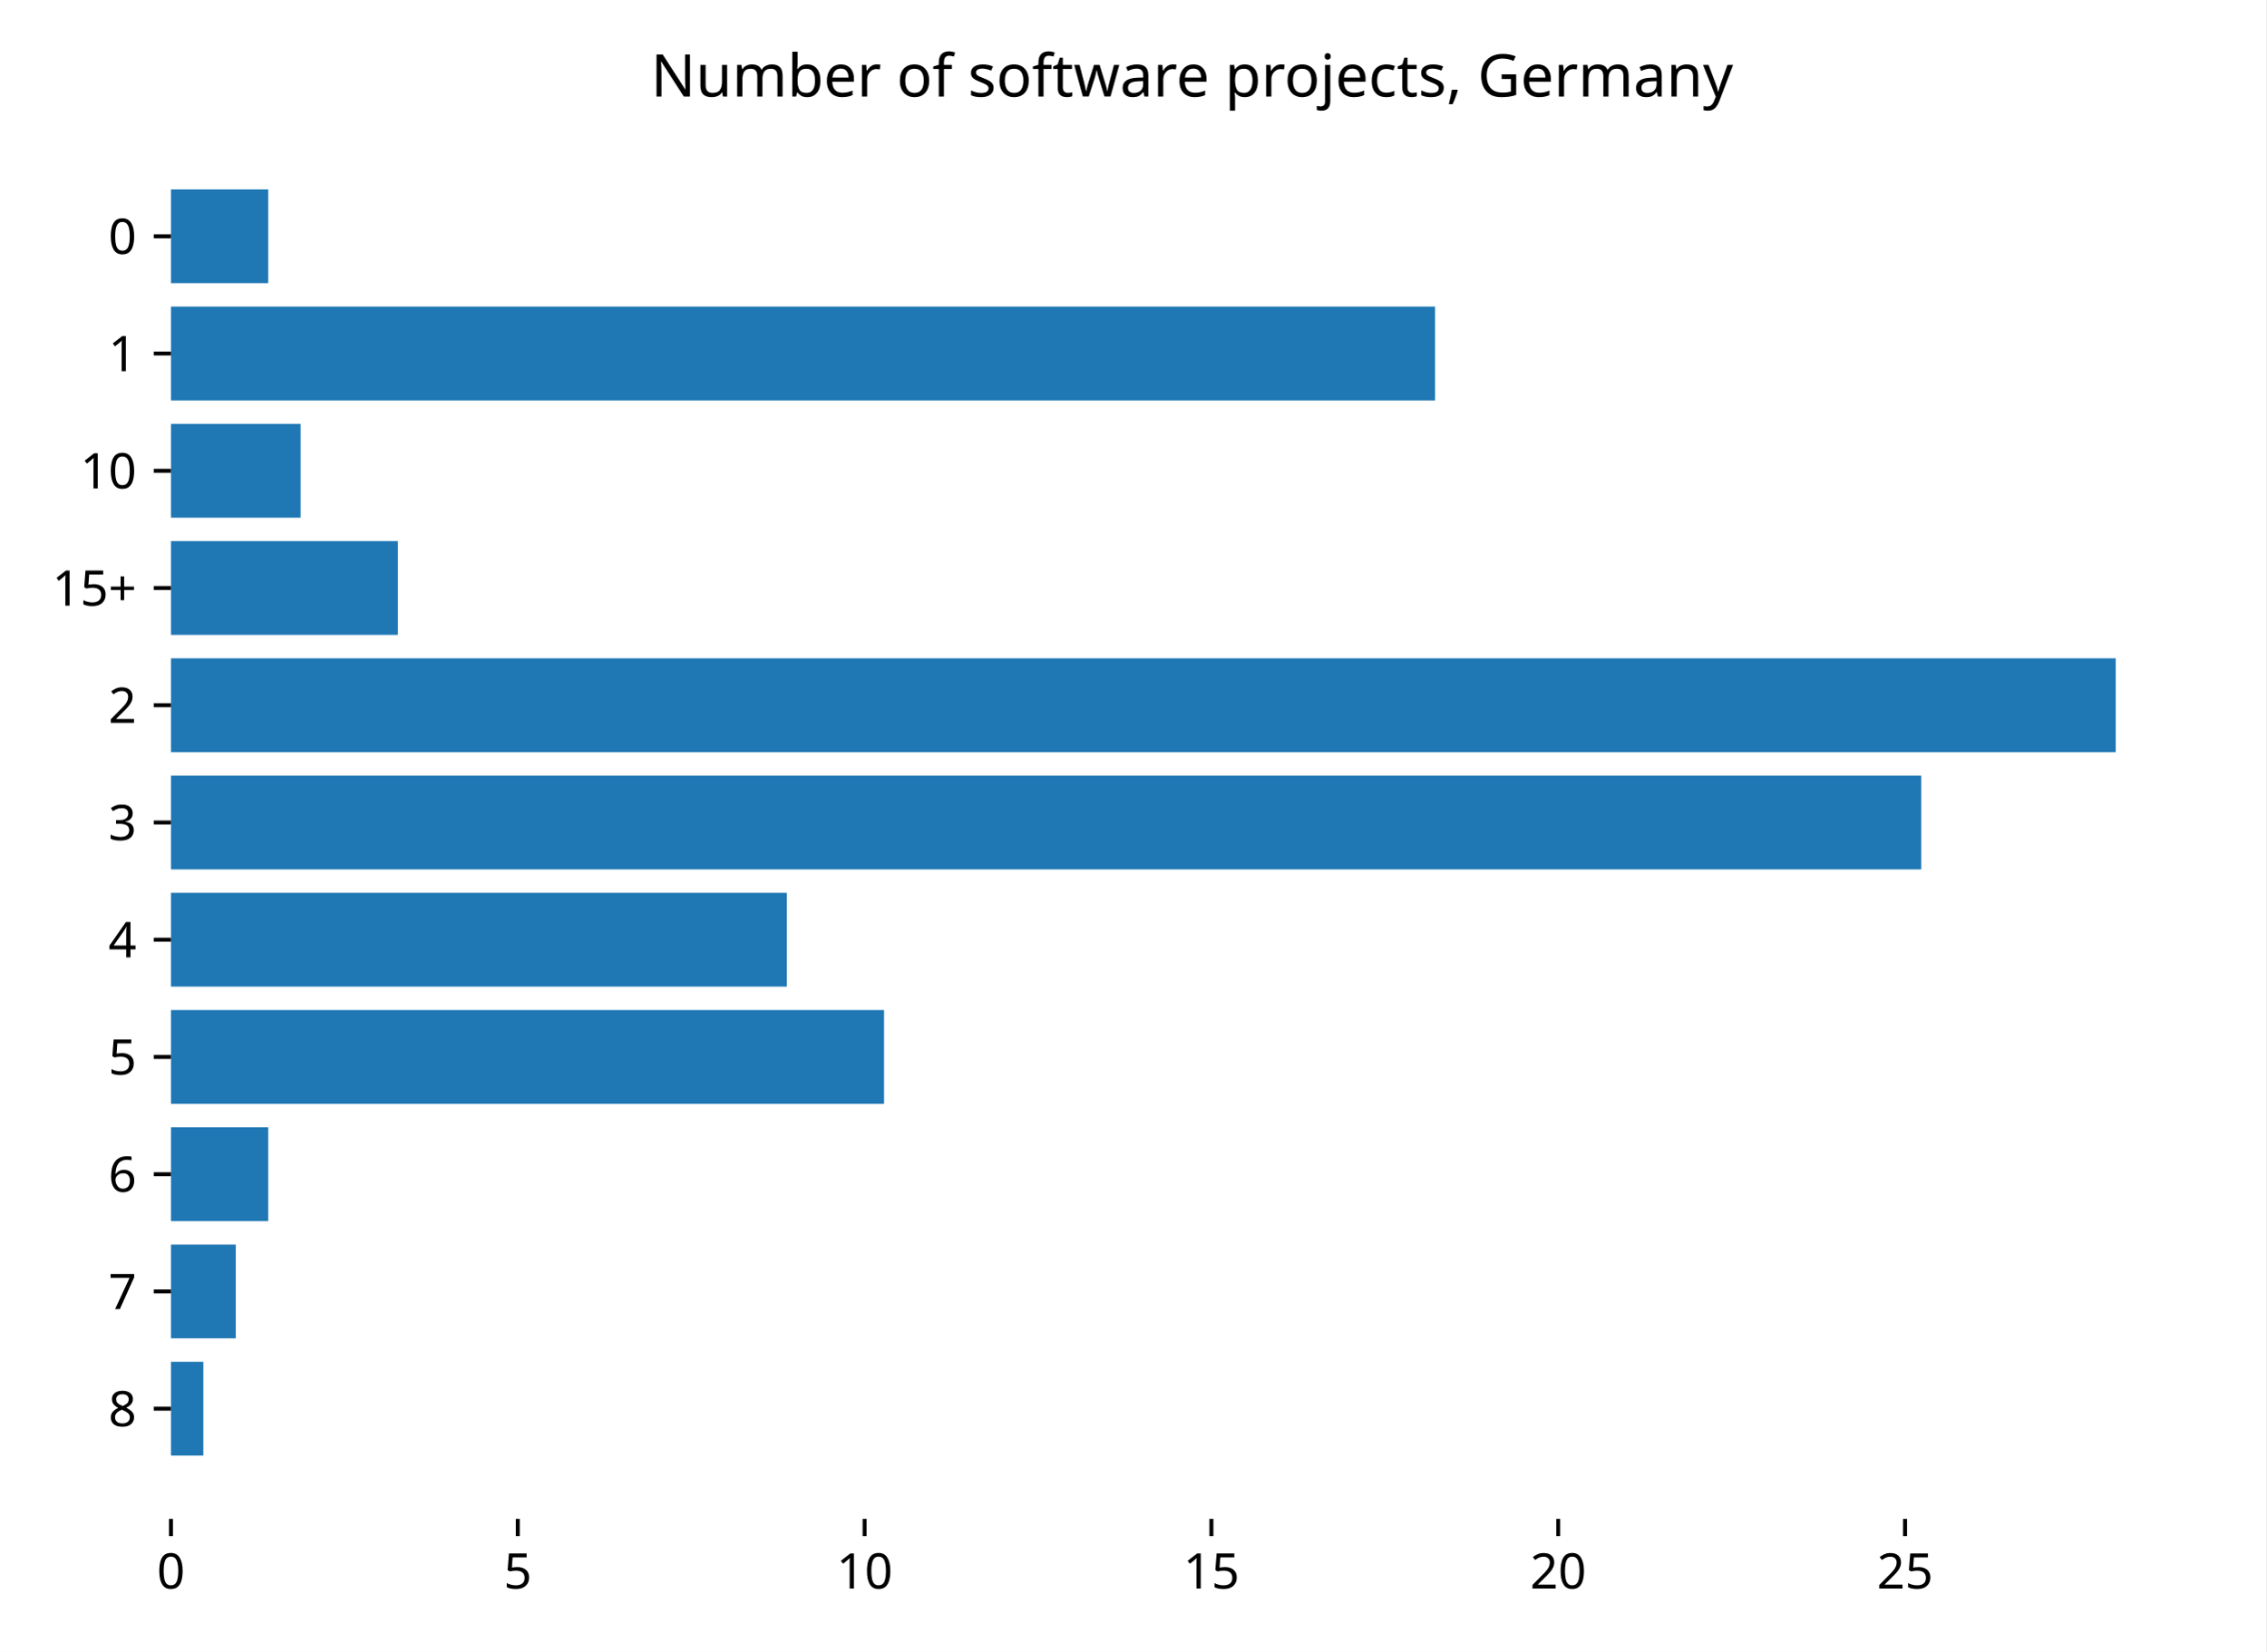
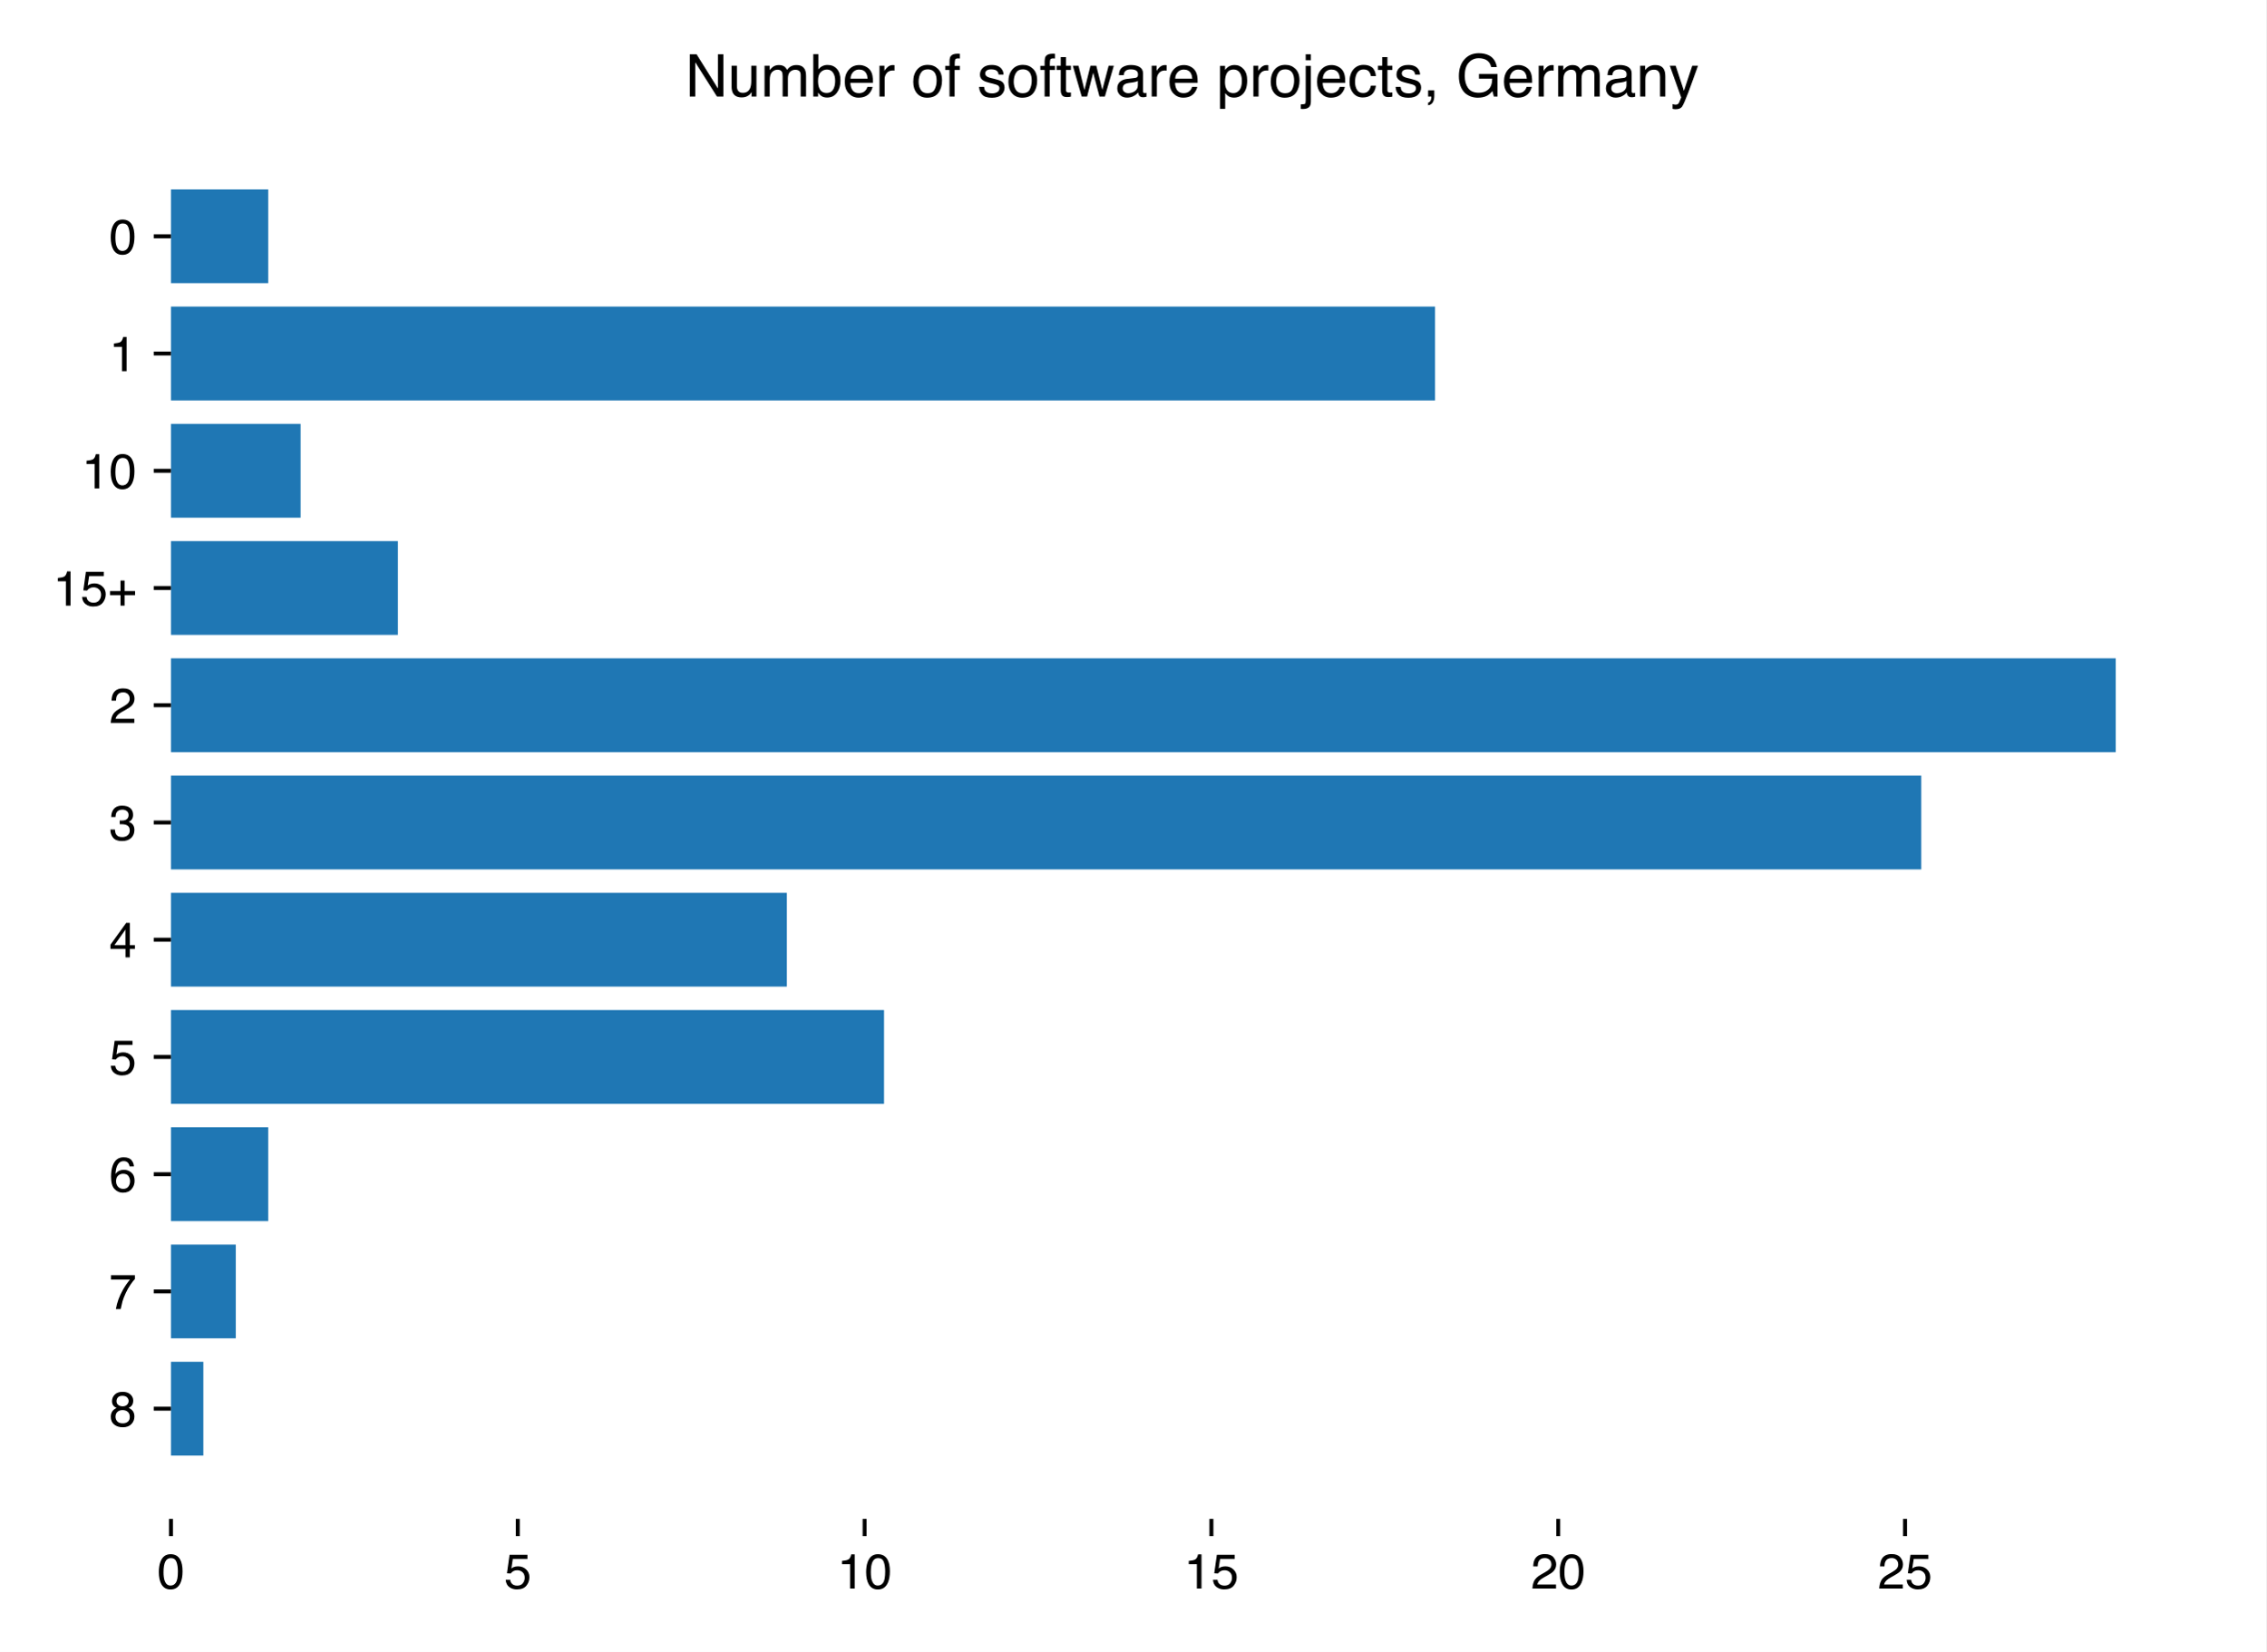
<svg xmlns="http://www.w3.org/2000/svg" xmlns:xlink="http://www.w3.org/1999/xlink" width="460.8pt" height="336pt" viewBox="0 0 460.8 336" version="1.1">
  <defs>
    <style type="text/css">*{stroke-linejoin: round; stroke-linecap: butt}</style>
  </defs>
  <g id="figure_1">
    <g id="patch_1">
      <path d="M 0 336  L 460.8 336  L 460.8 0  L 0 0  z " style="fill: #ffffff" />
    </g>
    <g id="axes_1">
      <g id="patch_2">
        <path d="M 34.763 308.942  L 450 308.942  L 450 25.642  L 34.763 25.642  z " style="fill: #ffffff" />
      </g>
      <g id="patch_3">
        <path d="M 34.763 296.065  L 41.354 296.065  L 41.354 276.988  L 34.763 276.988  z " clip-path="url(#p9b5a6965a9)" style="fill: #1f77b4" />
      </g>
      <g id="patch_4">
        <path d="M 34.763 272.218  L 47.945 272.218  L 47.945 253.141  L 34.763 253.141  z " clip-path="url(#p9b5a6965a9)" style="fill: #1f77b4" />
      </g>
      <g id="patch_5">
        <path d="M 34.763 248.371  L 54.536 248.371  L 54.536 229.294  L 34.763 229.294  z " clip-path="url(#p9b5a6965a9)" style="fill: #1f77b4" />
      </g>
      <g id="patch_6">
        <path d="M 34.763 224.525  L 179.766 224.525  L 179.766 205.447  L 34.763 205.447  z " clip-path="url(#p9b5a6965a9)" style="fill: #1f77b4" />
      </g>
      <g id="patch_7">
        <path d="M 34.763 200.678  L 159.993 200.678  L 159.993 181.6  L 34.763 181.6  z " clip-path="url(#p9b5a6965a9)" style="fill: #1f77b4" />
      </g>
      <g id="patch_8">
        <path d="M 34.763 176.831  L 390.68 176.831  L 390.68 157.754  L 34.763 157.754  z " clip-path="url(#p9b5a6965a9)" style="fill: #1f77b4" />
      </g>
      <g id="patch_9">
        <path d="M 34.763 152.984  L 430.227 152.984  L 430.227 133.907  L 34.763 133.907  z " clip-path="url(#p9b5a6965a9)" style="fill: #1f77b4" />
      </g>
      <g id="patch_10">
        <path d="M 34.763 129.138  L 80.9 129.138  L 80.9 110.06  L 34.763 110.06  z " clip-path="url(#p9b5a6965a9)" style="fill: #1f77b4" />
      </g>
      <g id="patch_11">
        <path d="M 34.763 105.291  L 61.127 105.291  L 61.127 86.213  L 34.763 86.213  z " clip-path="url(#p9b5a6965a9)" style="fill: #1f77b4" />
      </g>
      <g id="patch_12">
        <path d="M 34.763 81.444  L 291.814 81.444  L 291.814 62.367  L 34.763 62.367  z " clip-path="url(#p9b5a6965a9)" style="fill: #1f77b4" />
      </g>
      <g id="patch_13">
        <path d="M 34.763 57.597  L 54.536 57.597  L 54.536 38.52  L 34.763 38.52  z " clip-path="url(#p9b5a6965a9)" style="fill: #1f77b4" />
      </g>
      <g id="matplotlib.axis_1">
        <g id="xtick_1">
          <g id="line2d_1">
            <defs>
              <path id="m4c99cd72f3" d="M 0 0  L 0 3.5  " style="stroke: #000000; stroke-width: 0.8" />
            </defs>
            <g>
              <use xlink:href="#m4c99cd72f3" x="34.763" y="308.942" style="stroke: #000000; stroke-width: 0.8" />
            </g>
          </g>
          <g id="text_1">
-             <text style="font: 10px 'sans-serif'; text-anchor: middle" x="34.763" y="323.116" transform="rotate(-0, 34.7625, 323.1156)">0</text>
+             <g transform="translate(31.98203 323.1156)scale(0.1 -0.1)">
+               <defs>
+                 <path id="Helvetica-30" d="M 1731 4475  Q 2600 4475 2988 3759  Q 3288 3206 3288 2244  Q 3288 1331 3016 734  Q 2622 -122 1728 -122  Q 922 -122 528 578  Q 200 1163 200 2147  Q 200 2909 397 3456  Q 766 4475 1731 4475  z M 1725 391  Q 2163 391 2422 778  Q 2681 1166 2681 2222  Q 2681 2984 2493 3476  Q 2306 3969 1766 3969  Q 1269 3969 1039 3501  Q 809 3034 809 2125  Q 809 1441 956 1025  Q 1181 391 1725 391  z " transform="scale(0.015625)" />
+               </defs>
+               <use xlink:href="#Helvetica-30" />
+             </g>
          </g>
        </g>
        <g id="xtick_2">
          <g id="line2d_2">
            <g>
              <use xlink:href="#m4c99cd72f3" x="105.287" y="308.942" style="stroke: #000000; stroke-width: 0.8" />
            </g>
          </g>
          <g id="text_2">
-             <text style="font: 10px 'sans-serif'; text-anchor: middle" x="105.287" y="323.116" transform="rotate(-0, 105.287, 323.1156)">5</text>
+             <g transform="translate(102.5065 323.1156)scale(0.1 -0.1)">
+               <defs>
+                 <path id="Helvetica-35" d="M 791 1141  Q 847 659 1238 475  Q 1438 381 1700 381  Q 2200 381 2440 700  Q 2681 1019 2681 1406  Q 2681 1875 2395 2131  Q 2109 2388 1709 2388  Q 1419 2388 1211 2275  Q 1003 2163 856 1963  L 369 1991  L 709 4400  L 3034 4400  L 3034 3856  L 1131 3856  L 941 2613  Q 1097 2731 1238 2791  Q 1488 2894 1816 2894  Q 2431 2894 2859 2497  Q 3288 2100 3288 1491  Q 3288 856 2895 371  Q 2503 -113 1644 -113  Q 1097 -113 676 195  Q 256 503 206 1141  L 791 1141  z " transform="scale(0.015625)" />
+               </defs>
+               <use xlink:href="#Helvetica-35" />
+             </g>
          </g>
        </g>
        <g id="xtick_3">
          <g id="line2d_3">
            <g>
              <use xlink:href="#m4c99cd72f3" x="175.811" y="308.942" style="stroke: #000000; stroke-width: 0.8" />
            </g>
          </g>
          <g id="text_3">
-             <text style="font: 10px 'sans-serif'; text-anchor: middle" x="175.811" y="323.116" transform="rotate(-0, 175.8114, 323.1156)">10</text>
+             <g transform="translate(170.2505 323.1156)scale(0.1 -0.1)">
+               <defs>
+                 <path id="Helvetica-31" d="M 613 3169  L 613 3600  Q 1222 3659 1462 3798  Q 1703 3938 1822 4456  L 2266 4456  L 2266 0  L 1666 0  L 1666 3169  L 613 3169  z " transform="scale(0.015625)" />
+               </defs>
+               <use xlink:href="#Helvetica-31" />
+               <use xlink:href="#Helvetica-30" x="55.615" />
+             </g>
          </g>
        </g>
        <g id="xtick_4">
          <g id="line2d_4">
            <g>
              <use xlink:href="#m4c99cd72f3" x="246.336" y="308.942" style="stroke: #000000; stroke-width: 0.8" />
            </g>
          </g>
          <g id="text_4">
-             <text style="font: 10px 'sans-serif'; text-anchor: middle" x="246.336" y="323.116" transform="rotate(-0, 246.3359, 323.1156)">15</text>
+             <g transform="translate(240.775 323.1156)scale(0.1 -0.1)">
+               <use xlink:href="#Helvetica-31" />
+               <use xlink:href="#Helvetica-35" x="55.615" />
+             </g>
          </g>
        </g>
        <g id="xtick_5">
          <g id="line2d_5">
            <g>
              <use xlink:href="#m4c99cd72f3" x="316.86" y="308.942" style="stroke: #000000; stroke-width: 0.8" />
            </g>
          </g>
          <g id="text_5">
-             <text style="font: 10px 'sans-serif'; text-anchor: middle" x="316.86" y="323.116" transform="rotate(-0, 316.8604, 323.1156)">20</text>
+             <g transform="translate(311.2994 323.1156)scale(0.1 -0.1)">
+               <defs>
+                 <path id="Helvetica-32" d="M 200 0  Q 231 578 439 1006  Q 647 1434 1250 1784  L 1850 2131  Q 2253 2366 2416 2531  Q 2672 2791 2672 3125  Q 2672 3516 2437 3745  Q 2203 3975 1813 3975  Q 1234 3975 1013 3538  Q 894 3303 881 2888  L 309 2888  Q 319 3472 525 3841  Q 891 4491 1816 4491  Q 2584 4491 2939 4075  Q 3294 3659 3294 3150  Q 3294 2613 2916 2231  Q 2697 2009 2131 1694  L 1703 1456  Q 1397 1288 1222 1134  Q 909 863 828 531  L 3272 531  L 3272 0  L 200 0  z " transform="scale(0.015625)" />
+               </defs>
+               <use xlink:href="#Helvetica-32" />
+               <use xlink:href="#Helvetica-30" x="55.615" />
+             </g>
          </g>
        </g>
        <g id="xtick_6">
          <g id="line2d_6">
            <g>
              <use xlink:href="#m4c99cd72f3" x="387.385" y="308.942" style="stroke: #000000; stroke-width: 0.8" />
            </g>
          </g>
          <g id="text_6">
-             <text style="font: 10px 'sans-serif'; text-anchor: middle" x="387.385" y="323.116" transform="rotate(-0, 387.3848, 323.1156)">25</text>
+             <g transform="translate(381.8239 323.1156)scale(0.1 -0.1)">
+               <use xlink:href="#Helvetica-32" />
+               <use xlink:href="#Helvetica-35" x="55.615" />
+             </g>
          </g>
        </g>
      </g>
      <g id="matplotlib.axis_2">
        <g id="ytick_1">
          <g id="line2d_7">
            <defs>
              <path id="m8e343aef83" d="M 0 0  L -3.5 0  " style="stroke: #000000; stroke-width: 0.8" />
            </defs>
            <g>
              <use xlink:href="#m8e343aef83" x="34.763" y="286.526" style="stroke: #000000; stroke-width: 0.8" />
            </g>
          </g>
          <g id="text_7">
-             <text style="font: 10px 'sans-serif'; text-anchor: end" x="27.762" y="290.113" transform="rotate(-0, 27.7625, 290.1129)">8</text>
+             <g transform="translate(22.20156 290.1129)scale(0.1 -0.1)">
+               <defs>
+                 <path id="Helvetica-38" d="M 1741 2600  Q 2113 2600 2322 2808  Q 2531 3016 2531 3303  Q 2531 3553 2331 3762  Q 2131 3972 1722 3972  Q 1316 3972 1134 3762  Q 953 3553 953 3272  Q 953 2956 1187 2778  Q 1422 2600 1741 2600  z M 1775 384  Q 2166 384 2423 595  Q 2681 806 2681 1225  Q 2681 1659 2415 1884  Q 2150 2109 1734 2109  Q 1331 2109 1076 1879  Q 822 1650 822 1244  Q 822 894 1055 639  Q 1288 384 1775 384  z M 975 2384  Q 741 2484 609 2619  Q 363 2869 363 3269  Q 363 3769 725 4128  Q 1088 4488 1753 4488  Q 2397 4488 2762 4148  Q 3128 3809 3128 3356  Q 3128 2938 2916 2678  Q 2797 2531 2547 2391  Q 2825 2263 2984 2097  Q 3281 1784 3281 1284  Q 3281 694 2884 283  Q 2488 -128 1763 -128  Q 1109 -128 657 226  Q 206 581 206 1256  Q 206 1653 400 1942  Q 594 2231 975 2384  z " transform="scale(0.015625)" />
+               </defs>
+               <use xlink:href="#Helvetica-38" />
+             </g>
          </g>
        </g>
        <g id="ytick_2">
          <g id="line2d_8">
            <g>
              <use xlink:href="#m8e343aef83" x="34.763" y="262.679" style="stroke: #000000; stroke-width: 0.8" />
            </g>
          </g>
          <g id="text_8">
-             <text style="font: 10px 'sans-serif'; text-anchor: end" x="27.762" y="266.266" transform="rotate(-0, 27.7625, 266.2662)">7</text>
+             <g transform="translate(22.20156 266.2662)scale(0.1 -0.1)">
+               <defs>
+                 <path id="Helvetica-37" d="M 3347 4400  L 3347 3909  Q 3131 3700 2773 3181  Q 2416 2663 2141 2063  Q 1869 1478 1728 997  Q 1638 688 1494 0  L 872 0  Q 1084 1281 1809 2550  Q 2238 3294 2709 3834  L 234 3834  L 234 4400  L 3347 4400  z " transform="scale(0.015625)" />
+               </defs>
+               <use xlink:href="#Helvetica-37" />
+             </g>
          </g>
        </g>
        <g id="ytick_3">
          <g id="line2d_9">
            <g>
              <use xlink:href="#m8e343aef83" x="34.763" y="238.833" style="stroke: #000000; stroke-width: 0.8" />
            </g>
          </g>
          <g id="text_9">
-             <text style="font: 10px 'sans-serif'; text-anchor: end" x="27.762" y="242.419" transform="rotate(-0, 27.7625, 242.4194)">6</text>
+             <g transform="translate(22.20156 242.4194)scale(0.1 -0.1)">
+               <defs>
+                 <path id="Helvetica-36" d="M 1872 4494  Q 2622 4494 2917 4105  Q 3213 3716 3213 3303  L 2656 3303  Q 2606 3569 2497 3719  Q 2294 4000 1881 4000  Q 1409 4000 1131 3564  Q 853 3128 822 2316  Q 1016 2600 1309 2741  Q 1578 2866 1909 2866  Q 2472 2866 2890 2506  Q 3309 2147 3309 1434  Q 3309 825 2912 354  Q 2516 -116 1781 -116  Q 1153 -116 697 361  Q 241 838 241 1966  Q 241 2800 444 3381  Q 834 4494 1872 4494  z M 1831 384  Q 2275 384 2495 682  Q 2716 981 2716 1388  Q 2716 1731 2519 2042  Q 2322 2353 1803 2353  Q 1441 2353 1167 2112  Q 894 1872 894 1388  Q 894 963 1142 673  Q 1391 384 1831 384  z " transform="scale(0.015625)" />
+               </defs>
+               <use xlink:href="#Helvetica-36" />
+             </g>
          </g>
        </g>
        <g id="ytick_4">
          <g id="line2d_10">
            <g>
              <use xlink:href="#m8e343aef83" x="34.763" y="214.986" style="stroke: #000000; stroke-width: 0.8" />
            </g>
          </g>
          <g id="text_10">
-             <text style="font: 10px 'sans-serif'; text-anchor: end" x="27.762" y="218.573" transform="rotate(-0, 27.7625, 218.5726)">5</text>
+             <g transform="translate(22.20156 218.5726)scale(0.1 -0.1)">
+               <use xlink:href="#Helvetica-35" />
+             </g>
          </g>
        </g>
        <g id="ytick_5">
          <g id="line2d_11">
            <g>
              <use xlink:href="#m8e343aef83" x="34.763" y="191.139" style="stroke: #000000; stroke-width: 0.8" />
            </g>
          </g>
          <g id="text_11">
-             <text style="font: 10px 'sans-serif'; text-anchor: end" x="27.762" y="194.726" transform="rotate(-0, 27.7625, 194.7258)">4</text>
+             <g transform="translate(22.20156 194.7258)scale(0.1 -0.1)">
+               <defs>
+                 <path id="Helvetica-34" d="M 2116 1584  L 2116 3613  L 681 1584  L 2116 1584  z M 2125 0  L 2125 1094  L 163 1094  L 163 1644  L 2213 4488  L 2688 4488  L 2688 1584  L 3347 1584  L 3347 1094  L 2688 1094  L 2688 0  L 2125 0  z " transform="scale(0.015625)" />
+               </defs>
+               <use xlink:href="#Helvetica-34" />
+             </g>
          </g>
        </g>
        <g id="ytick_6">
          <g id="line2d_12">
            <g>
              <use xlink:href="#m8e343aef83" x="34.763" y="167.292" style="stroke: #000000; stroke-width: 0.8" />
            </g>
          </g>
          <g id="text_12">
-             <text style="font: 10px 'sans-serif'; text-anchor: end" x="27.762" y="170.879" transform="rotate(-0, 27.7625, 170.8791)">3</text>
+             <g transform="translate(22.20156 170.8791)scale(0.1 -0.1)">
+               <defs>
+                 <path id="Helvetica-33" d="M 1663 -122  Q 869 -122 511 314  Q 153 750 153 1375  L 741 1375  Q 778 941 903 744  Q 1122 391 1694 391  Q 2138 391 2406 628  Q 2675 866 2675 1241  Q 2675 1703 2392 1887  Q 2109 2072 1606 2072  Q 1550 2072 1492 2070  Q 1434 2069 1375 2066  L 1375 2563  Q 1463 2553 1522 2550  Q 1581 2547 1650 2547  Q 1966 2547 2169 2647  Q 2525 2822 2525 3272  Q 2525 3606 2287 3787  Q 2050 3969 1734 3969  Q 1172 3969 956 3594  Q 838 3388 822 3006  L 266 3006  Q 266 3506 466 3856  Q 809 4481 1675 4481  Q 2359 4481 2734 4176  Q 3109 3872 3109 3294  Q 3109 2881 2888 2625  Q 2750 2466 2531 2375  Q 2884 2278 3082 2001  Q 3281 1725 3281 1325  Q 3281 684 2859 281  Q 2438 -122 1663 -122  z " transform="scale(0.015625)" />
+               </defs>
+               <use xlink:href="#Helvetica-33" />
+             </g>
          </g>
        </g>
        <g id="ytick_7">
          <g id="line2d_13">
            <g>
              <use xlink:href="#m8e343aef83" x="34.763" y="143.446" style="stroke: #000000; stroke-width: 0.8" />
            </g>
          </g>
          <g id="text_13">
-             <text style="font: 10px 'sans-serif'; text-anchor: end" x="27.762" y="147.032" transform="rotate(-0, 27.7625, 147.0323)">2</text>
+             <g transform="translate(22.20156 147.0323)scale(0.1 -0.1)">
+               <use xlink:href="#Helvetica-32" />
+             </g>
          </g>
        </g>
        <g id="ytick_8">
          <g id="line2d_14">
            <g>
              <use xlink:href="#m8e343aef83" x="34.763" y="119.599" style="stroke: #000000; stroke-width: 0.8" />
            </g>
          </g>
          <g id="text_14">
-             <text style="font: 10px 'sans-serif'; text-anchor: end" x="27.762" y="123.186" transform="rotate(-0, 27.7625, 123.1855)">15+</text>
+             <g transform="translate(10.8 123.1855)scale(0.1 -0.1)">
+               <defs>
+                 <path id="Helvetica-2b" d="M 288 1369  L 288 1894  L 1650 1894  L 1650 3266  L 2184 3266  L 2184 1894  L 3547 1894  L 3547 1369  L 2184 1369  L 2184 0  L 1650 0  L 1650 1369  L 288 1369  z " transform="scale(0.015625)" />
+               </defs>
+               <use xlink:href="#Helvetica-31" />
+               <use xlink:href="#Helvetica-35" x="55.615" />
+               <use xlink:href="#Helvetica-2b" x="111.23" />
+             </g>
          </g>
        </g>
        <g id="ytick_9">
          <g id="line2d_15">
            <g>
              <use xlink:href="#m8e343aef83" x="34.763" y="95.752" style="stroke: #000000; stroke-width: 0.8" />
            </g>
          </g>
          <g id="text_15">
-             <text style="font: 10px 'sans-serif'; text-anchor: end" x="27.762" y="99.339" transform="rotate(-0, 27.7625, 99.33874)">10</text>
+             <g transform="translate(16.64062 99.33874)scale(0.1 -0.1)">
+               <use xlink:href="#Helvetica-31" />
+               <use xlink:href="#Helvetica-30" x="55.615" />
+             </g>
          </g>
        </g>
        <g id="ytick_10">
          <g id="line2d_16">
            <g>
              <use xlink:href="#m8e343aef83" x="34.763" y="71.905" style="stroke: #000000; stroke-width: 0.8" />
            </g>
          </g>
          <g id="text_16">
-             <text style="font: 10px 'sans-serif'; text-anchor: end" x="27.762" y="75.492" transform="rotate(-0, 27.7625, 75.49196)">1</text>
+             <g transform="translate(22.20156 75.49196)scale(0.1 -0.1)">
+               <use xlink:href="#Helvetica-31" />
+             </g>
          </g>
        </g>
        <g id="ytick_11">
          <g id="line2d_17">
            <g>
              <use xlink:href="#m8e343aef83" x="34.763" y="48.058" style="stroke: #000000; stroke-width: 0.8" />
            </g>
          </g>
          <g id="text_17">
-             <text style="font: 10px 'sans-serif'; text-anchor: end" x="27.762" y="51.645" transform="rotate(-0, 27.7625, 51.64519)">0</text>
+             <g transform="translate(22.20156 51.64519)scale(0.1 -0.1)">
+               <use xlink:href="#Helvetica-30" />
+             </g>
          </g>
        </g>
      </g>
      <g id="text_18">
-         <text style="font: 12px 'sans-serif'; text-anchor: middle" x="242.381" y="19.642" transform="rotate(-0, 242.3812, 19.6425)">Number of software projects, Germany</text>
+         <g transform="translate(139.3509 19.6425)scale(0.12 -0.12)">
+           <defs>
+             <path id="Helvetica-4e" d="M 488 4591  L 1222 4591  L 3541 872  L 3541 4591  L 4131 4591  L 4131 0  L 3434 0  L 1081 3716  L 1081 0  L 488 0  L 488 4591  z M 2269 4591  L 2269 4591  z " transform="scale(0.015625)" />
+             <path id="Helvetica-75" d="M 975 3347  L 975 1125  Q 975 869 1056 706  Q 1206 406 1616 406  Q 2203 406 2416 931  Q 2531 1213 2531 1703  L 2531 3347  L 3094 3347  L 3094 0  L 2563 0  L 2569 494  Q 2459 303 2297 172  Q 1975 -91 1516 -91  Q 800 -91 541 388  Q 400 644 400 1072  L 400 3347  L 975 3347  z M 1747 3428  L 1747 3428  z " transform="scale(0.015625)" />
+             <path id="Helvetica-6d" d="M 413 3347  L 969 3347  L 969 2872  Q 1169 3119 1331 3231  Q 1609 3422 1963 3422  Q 2363 3422 2606 3225  Q 2744 3113 2856 2894  Q 3044 3163 3297 3292  Q 3550 3422 3866 3422  Q 4541 3422 4784 2934  Q 4916 2672 4916 2228  L 4916 0  L 4331 0  L 4331 2325  Q 4331 2659 4164 2784  Q 3997 2909 3756 2909  Q 3425 2909 3186 2687  Q 2947 2466 2947 1947  L 2947 0  L 2375 0  L 2375 2184  Q 2375 2525 2294 2681  Q 2166 2916 1816 2916  Q 1497 2916 1236 2669  Q 975 2422 975 1775  L 975 0  L 413 0  L 413 3347  z " transform="scale(0.015625)" />
+             <path id="Helvetica-62" d="M 369 4606  L 916 4606  L 916 2941  Q 1100 3181 1356 3307  Q 1613 3434 1913 3434  Q 2538 3434 2927 3004  Q 3316 2575 3316 1738  Q 3316 944 2931 419  Q 2547 -106 1866 -106  Q 1484 -106 1222 78  Q 1066 188 888 428  L 888 0  L 369 0  L 369 4606  z M 1831 391  Q 2288 391 2514 753  Q 2741 1116 2741 1709  Q 2741 2238 2514 2584  Q 2288 2931 1847 2931  Q 1463 2931 1173 2647  Q 884 2363 884 1709  Q 884 1238 1003 944  Q 1225 391 1831 391  z " transform="scale(0.015625)" />
+             <path id="Helvetica-65" d="M 1806 3422  Q 2163 3422 2497 3255  Q 2831 3088 3006 2822  Q 3175 2569 3231 2231  Q 3281 2000 3281 1494  L 828 1494  Q 844 984 1069 676  Q 1294 369 1766 369  Q 2206 369 2469 659  Q 2619 828 2681 1050  L 3234 1050  Q 3213 866 3089 639  Q 2966 413 2813 269  Q 2556 19 2178 -69  Q 1975 -119 1719 -119  Q 1094 -119 659 336  Q 225 791 225 1609  Q 225 2416 662 2919  Q 1100 3422 1806 3422  z M 2703 1941  Q 2669 2306 2544 2525  Q 2313 2931 1772 2931  Q 1384 2931 1121 2651  Q 859 2372 844 1941  L 2703 1941  z M 1753 3428  L 1753 3428  z " transform="scale(0.015625)" />
+             <path id="Helvetica-72" d="M 428 3347  L 963 3347  L 963 2769  Q 1028 2938 1284 3180  Q 1541 3422 1875 3422  Q 1891 3422 1928 3419  Q 1966 3416 2056 3406  L 2056 2813  Q 2006 2822 1964 2825  Q 1922 2828 1872 2828  Q 1447 2828 1219 2554  Q 991 2281 991 1925  L 991 0  L 428 0  L 428 3347  z " transform="scale(0.015625)" />
+             <path id="Helvetica-20" transform="scale(0.015625)" />
+             <path id="Helvetica-6f" d="M 1741 363  Q 2300 363 2508 786  Q 2716 1209 2716 1728  Q 2716 2197 2566 2491  Q 2328 2953 1747 2953  Q 1231 2953 997 2559  Q 763 2166 763 1609  Q 763 1075 997 719  Q 1231 363 1741 363  z M 1763 3444  Q 2409 3444 2856 3012  Q 3303 2581 3303 1744  Q 3303 934 2909 406  Q 2516 -122 1688 -122  Q 997 -122 590 345  Q 184 813 184 1600  Q 184 2444 612 2944  Q 1041 3444 1763 3444  z M 1744 3428  L 1744 3428  z " transform="scale(0.015625)" />
+             <path id="Helvetica-66" d="M 553 3856  Q 566 4206 675 4369  Q 872 4656 1434 4656  Q 1488 4656 1544 4653  Q 1600 4650 1672 4644  L 1672 4131  Q 1584 4138 1545 4139  Q 1506 4141 1472 4141  Q 1216 4141 1166 4008  Q 1116 3875 1116 3331  L 1672 3331  L 1672 2888  L 1109 2888  L 1109 0  L 553 0  L 553 2888  L 88 2888  L 88 3331  L 553 3331  L 553 3856  z " transform="scale(0.015625)" />
+             <path id="Helvetica-73" d="M 747 1050  Q 772 769 888 619  Q 1100 347 1625 347  Q 1938 347 2175 483  Q 2413 619 2413 903  Q 2413 1119 2222 1231  Q 2100 1300 1741 1391  L 1294 1503  Q 866 1609 663 1741  Q 300 1969 300 2372  Q 300 2847 642 3140  Q 984 3434 1563 3434  Q 2319 3434 2653 2991  Q 2863 2709 2856 2384  L 2325 2384  Q 2309 2575 2191 2731  Q 1997 2953 1519 2953  Q 1200 2953 1036 2831  Q 872 2709 872 2509  Q 872 2291 1088 2159  Q 1213 2081 1456 2022  L 1828 1931  Q 2434 1784 2641 1647  Q 2969 1431 2969 969  Q 2969 522 2630 197  Q 2291 -128 1597 -128  Q 850 -128 539 211  Q 228 550 206 1050  L 747 1050  z M 1578 3428  L 1578 3428  z " transform="scale(0.015625)" />
+             <path id="Helvetica-74" d="M 525 4281  L 1094 4281  L 1094 3347  L 1628 3347  L 1628 2888  L 1094 2888  L 1094 703  Q 1094 528 1213 469  Q 1278 434 1431 434  Q 1472 434 1519 436  Q 1566 438 1628 444  L 1628 0  Q 1531 -28 1426 -40  Q 1322 -53 1200 -53  Q 806 -53 665 148  Q 525 350 525 672  L 525 2888  L 72 2888  L 72 3347  L 525 3347  L 525 4281  z " transform="scale(0.015625)" />
+             <path id="Helvetica-77" d="M 672 3347  L 1316 709  L 1969 3347  L 2600 3347  L 3256 725  L 3941 3347  L 4503 3347  L 3531 0  L 2947 0  L 2266 2591  L 1606 0  L 1022 0  L 56 3347  L 672 3347  z " transform="scale(0.015625)" />
+             <path id="Helvetica-61" d="M 844 891  Q 844 647 1022 506  Q 1200 366 1444 366  Q 1741 366 2019 503  Q 2488 731 2488 1250  L 2488 1703  Q 2384 1638 2221 1594  Q 2059 1550 1903 1531  L 1563 1488  Q 1256 1447 1103 1359  Q 844 1213 844 891  z M 2206 2028  Q 2400 2053 2466 2191  Q 2503 2266 2503 2406  Q 2503 2694 2298 2823  Q 2094 2953 1713 2953  Q 1272 2953 1088 2716  Q 984 2584 953 2325  L 428 2325  Q 444 2944 830 3186  Q 1216 3428 1725 3428  Q 2316 3428 2684 3203  Q 3050 2978 3050 2503  L 3050 575  Q 3050 488 3086 434  Q 3122 381 3238 381  Q 3275 381 3322 386  Q 3369 391 3422 400  L 3422 -16  Q 3291 -53 3222 -62  Q 3153 -72 3034 -72  Q 2744 -72 2613 134  Q 2544 244 2516 444  Q 2344 219 2022 53  Q 1700 -113 1313 -113  Q 847 -113 551 170  Q 256 453 256 878  Q 256 1344 547 1600  Q 838 1856 1309 1916  L 2206 2028  z M 1741 3428  L 1741 3428  z " transform="scale(0.015625)" />
+             <path id="Helvetica-70" d="M 1825 378  Q 2219 378 2480 708  Q 2741 1038 2741 1694  Q 2741 2094 2625 2381  Q 2406 2934 1825 2934  Q 1241 2934 1025 2350  Q 909 2038 909 1556  Q 909 1169 1025 897  Q 1244 378 1825 378  z M 369 3331  L 916 3331  L 916 2888  Q 1084 3116 1284 3241  Q 1569 3428 1953 3428  Q 2522 3428 2919 2992  Q 3316 2556 3316 1747  Q 3316 653 2744 184  Q 2381 -113 1900 -113  Q 1522 -113 1266 53  Q 1116 147 931 375  L 931 -1334  L 369 -1334  L 369 3331  z " transform="scale(0.015625)" />
+             <path id="Helvetica-6a" d="M 975 3941  L 413 3941  L 413 4591  L 975 4591  L 975 3941  z M -119 -847  Q 259 -834 336 -779  Q 413 -725 413 -438  L 413 3331  L 975 3331  L 975 -497  Q 975 -863 856 -1044  Q 659 -1350 109 -1350  Q 69 -1350 23 -1347  Q -22 -1344 -119 -1334  L -119 -847  z " transform="scale(0.015625)" />
+             <path id="Helvetica-63" d="M 1703 3444  Q 2269 3444 2623 3169  Q 2978 2894 3050 2222  L 2503 2222  Q 2453 2531 2275 2736  Q 2097 2941 1703 2941  Q 1166 2941 934 2416  Q 784 2075 784 1575  Q 784 1072 996 728  Q 1209 384 1666 384  Q 2016 384 2220 598  Q 2425 813 2503 1184  L 3050 1184  Q 2956 519 2581 211  Q 2206 -97 1622 -97  Q 966 -97 575 383  Q 184 863 184 1581  Q 184 2463 612 2953  Q 1041 3444 1703 3444  z M 1616 3428  L 1616 3428  z " transform="scale(0.015625)" />
+             <path id="Helvetica-2c" d="M 531 -653  Q 747 -616 834 -350  Q 881 -209 881 -78  Q 881 -56 879 -39  Q 878 -22 872 0  L 531 0  L 531 681  L 1200 681  L 1200 50  Q 1200 -322 1050 -603  Q 900 -884 531 -950  L 531 -653  z " transform="scale(0.015625)" />
+             <path id="Helvetica-47" d="M 2472 4709  Q 3119 4709 3591 4459  Q 4275 4100 4428 3200  L 3813 3200  Q 3700 3703 3347 3933  Q 2994 4163 2456 4163  Q 1819 4163 1383 3684  Q 947 3206 947 2259  Q 947 1441 1306 927  Q 1666 413 2478 413  Q 3100 413 3508 773  Q 3916 1134 3925 1941  L 2488 1941  L 2488 2456  L 4503 2456  L 4503 0  L 4103 0  L 3953 591  Q 3638 244 3394 109  Q 2984 -122 2353 -122  Q 1538 -122 950 406  Q 309 1069 309 2225  Q 309 3378 934 4059  Q 1528 4709 2472 4709  z M 2369 4716  L 2369 4716  z " transform="scale(0.015625)" />
+             <path id="Helvetica-6e" d="M 413 3347  L 947 3347  L 947 2872  Q 1184 3166 1450 3294  Q 1716 3422 2041 3422  Q 2753 3422 3003 2925  Q 3141 2653 3141 2147  L 3141 0  L 2569 0  L 2569 2109  Q 2569 2416 2478 2603  Q 2328 2916 1934 2916  Q 1734 2916 1606 2875  Q 1375 2806 1200 2600  Q 1059 2434 1017 2257  Q 975 2081 975 1753  L 975 0  L 413 0  L 413 3347  z M 1734 3428  L 1734 3428  z " transform="scale(0.015625)" />
+             <path id="Helvetica-79" d="M 2503 3347  L 3125 3347  Q 3006 3025 2597 1878  Q 2291 1016 2084 472  Q 1597 -809 1397 -1090  Q 1197 -1372 709 -1372  Q 591 -1372 527 -1362  Q 463 -1353 369 -1328  L 369 -816  Q 516 -856 581 -865  Q 647 -875 697 -875  Q 853 -875 926 -823  Q 1000 -772 1050 -697  Q 1066 -672 1162 -440  Q 1259 -209 1303 -97  L 66 3347  L 703 3347  L 1600 622  L 2503 3347  z M 1597 3428  L 1597 3428  z " transform="scale(0.015625)" />
+           </defs>
+           <use xlink:href="#Helvetica-4e" />
+           <use xlink:href="#Helvetica-75" x="72.217" />
+           <use xlink:href="#Helvetica-6d" x="127.832" />
+           <use xlink:href="#Helvetica-62" x="211.133" />
+           <use xlink:href="#Helvetica-65" x="266.748" />
+           <use xlink:href="#Helvetica-72" x="322.363" />
+           <use xlink:href="#Helvetica-20" x="355.664" />
+           <use xlink:href="#Helvetica-6f" x="383.447" />
+           <use xlink:href="#Helvetica-66" x="439.062" />
+           <use xlink:href="#Helvetica-20" x="466.846" />
+           <use xlink:href="#Helvetica-73" x="494.629" />
+           <use xlink:href="#Helvetica-6f" x="544.629" />
+           <use xlink:href="#Helvetica-66" x="600.244" />
+           <use xlink:href="#Helvetica-74" x="628.027" />
+           <use xlink:href="#Helvetica-77" x="655.811" />
+           <use xlink:href="#Helvetica-61" x="728.027" />
+           <use xlink:href="#Helvetica-72" x="783.643" />
+           <use xlink:href="#Helvetica-65" x="816.943" />
+           <use xlink:href="#Helvetica-20" x="872.559" />
+           <use xlink:href="#Helvetica-70" x="900.342" />
+           <use xlink:href="#Helvetica-72" x="955.957" />
+           <use xlink:href="#Helvetica-6f" x="989.258" />
+           <use xlink:href="#Helvetica-6a" x="1044.873" />
+           <use xlink:href="#Helvetica-65" x="1067.09" />
+           <use xlink:href="#Helvetica-63" x="1122.705" />
+           <use xlink:href="#Helvetica-74" x="1172.705" />
+           <use xlink:href="#Helvetica-73" x="1200.488" />
+           <use xlink:href="#Helvetica-2c" x="1250.488" />
+           <use xlink:href="#Helvetica-20" x="1278.271" />
+           <use xlink:href="#Helvetica-47" x="1306.055" />
+           <use xlink:href="#Helvetica-65" x="1383.838" />
+           <use xlink:href="#Helvetica-72" x="1439.453" />
+           <use xlink:href="#Helvetica-6d" x="1472.754" />
+           <use xlink:href="#Helvetica-61" x="1556.055" />
+           <use xlink:href="#Helvetica-6e" x="1611.67" />
+           <use xlink:href="#Helvetica-79" x="1667.285" />
+         </g>
      </g>
    </g>
  </g>
  <defs>
    <clipPath id="p9b5a6965a9">
      <rect x="34.763" y="25.642" width="415.238" height="283.3" />
    </clipPath>
  </defs>
</svg>
